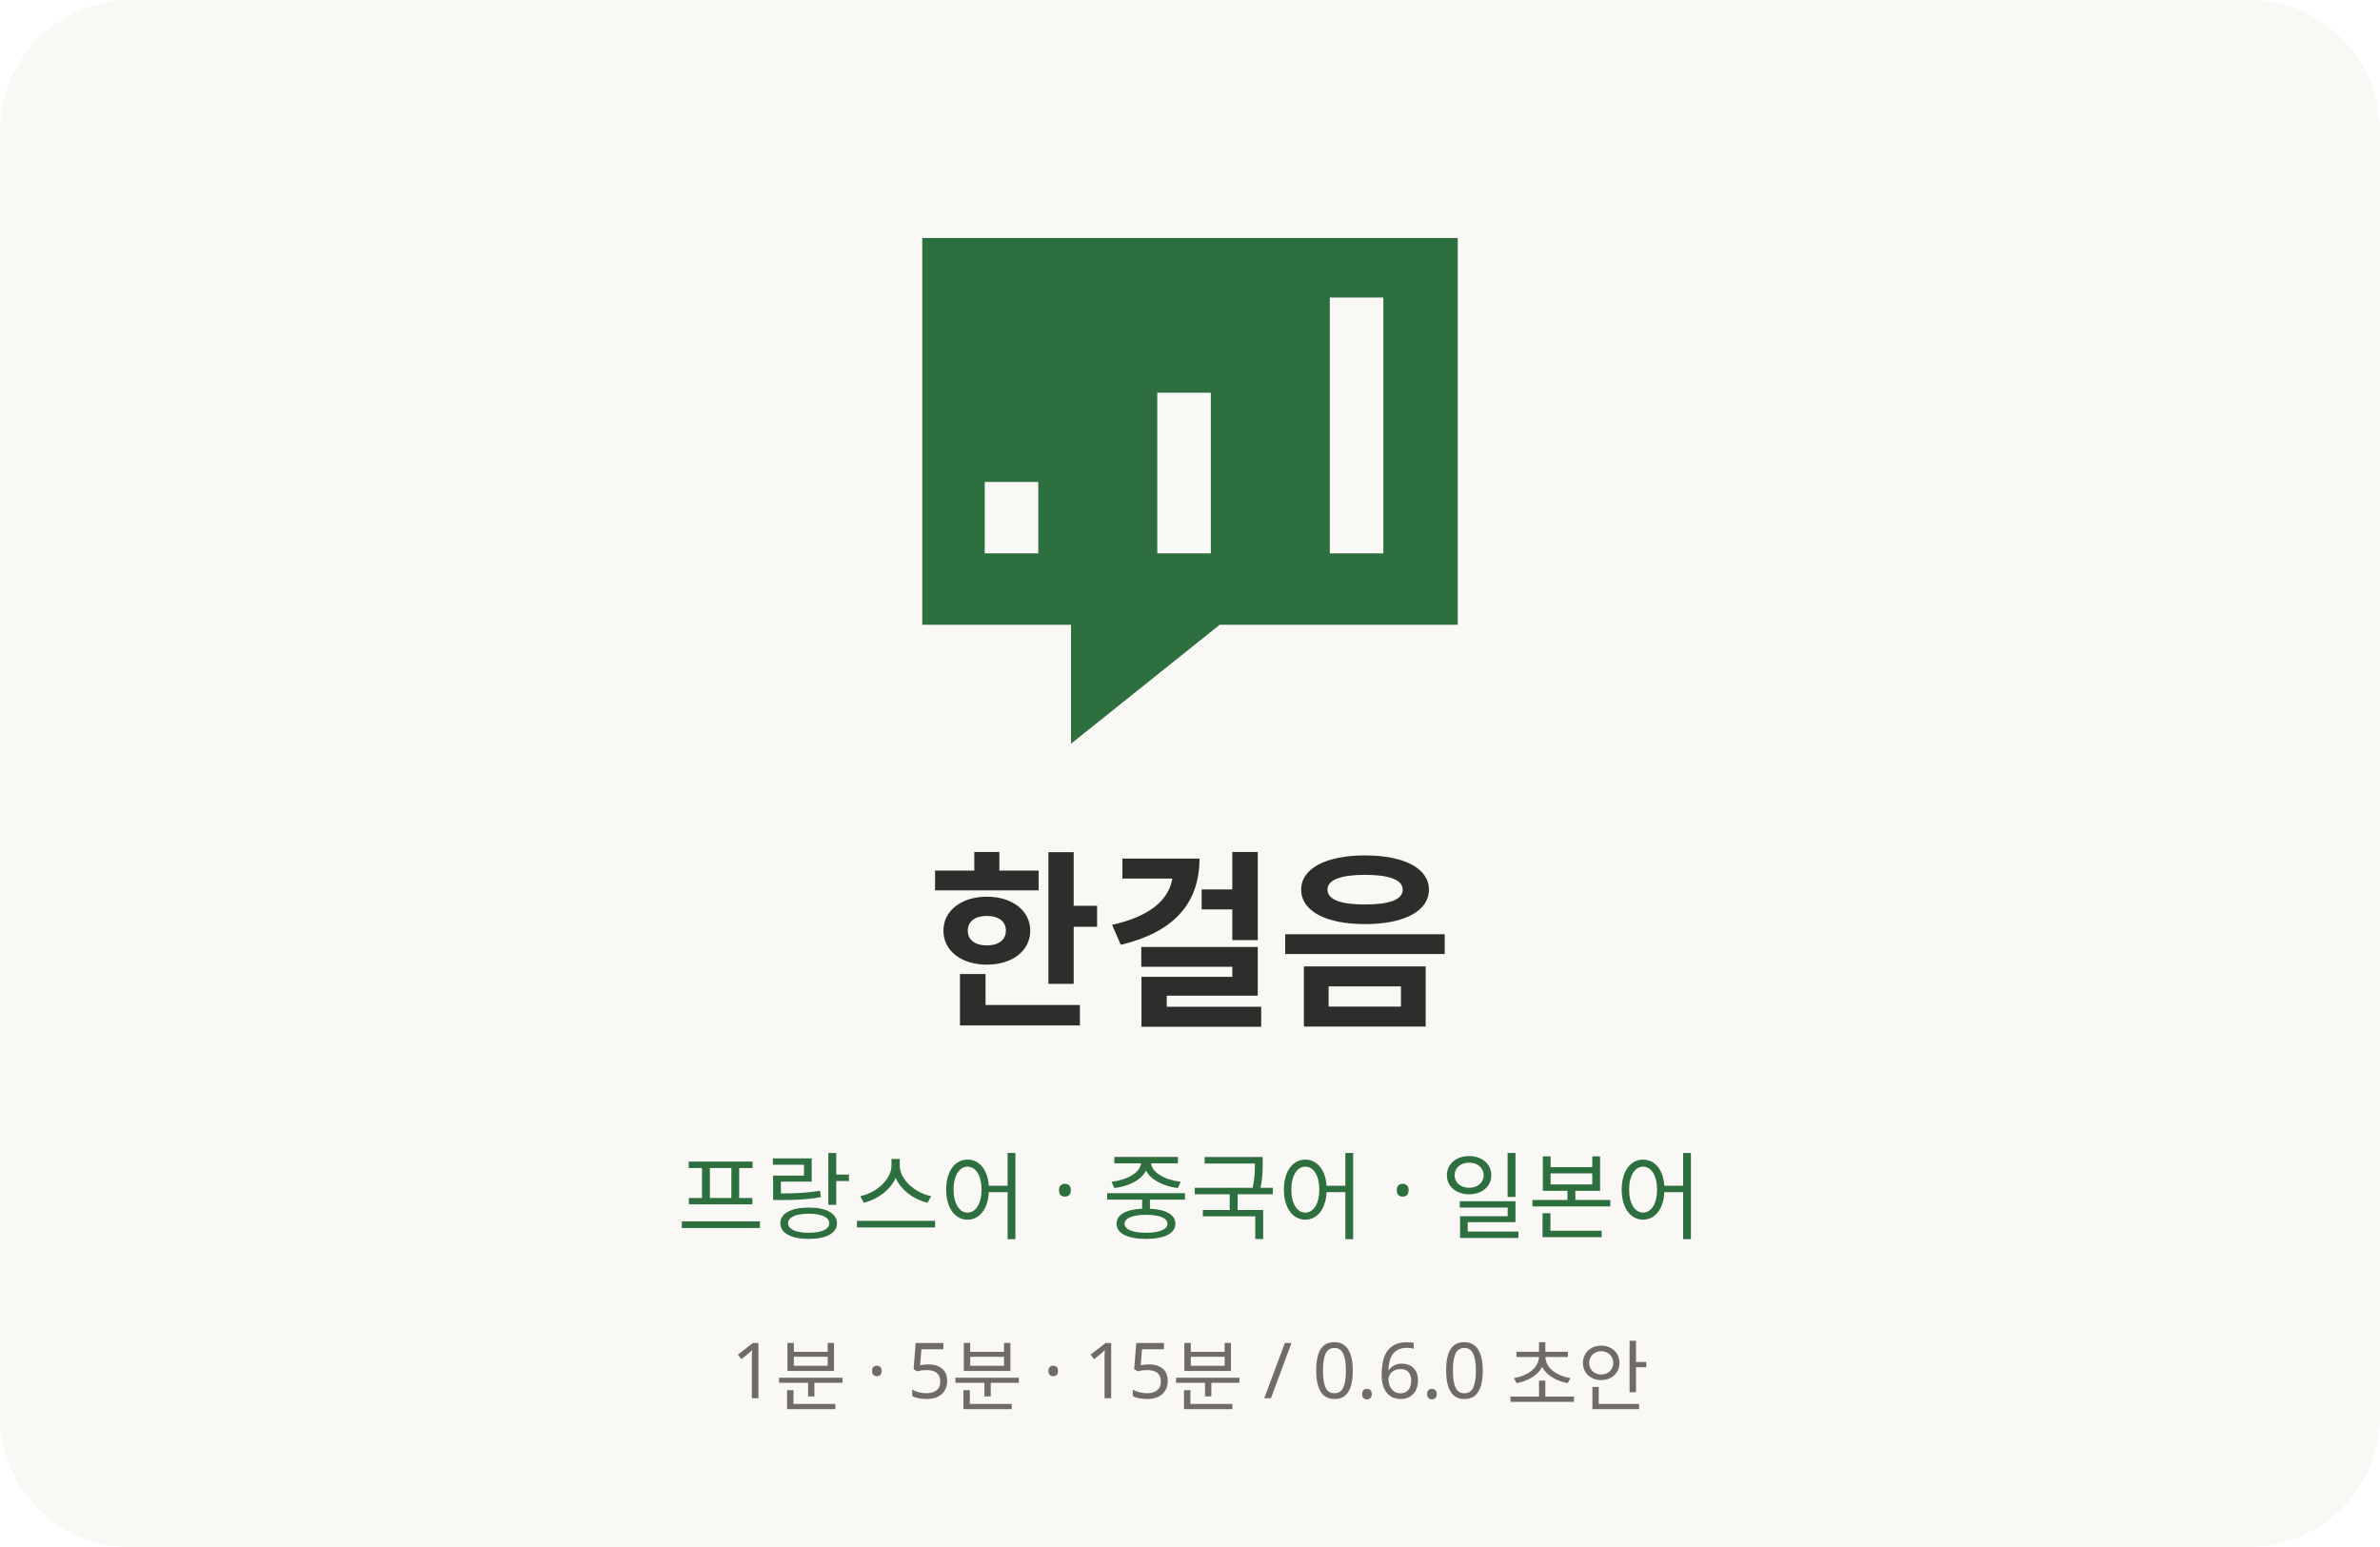
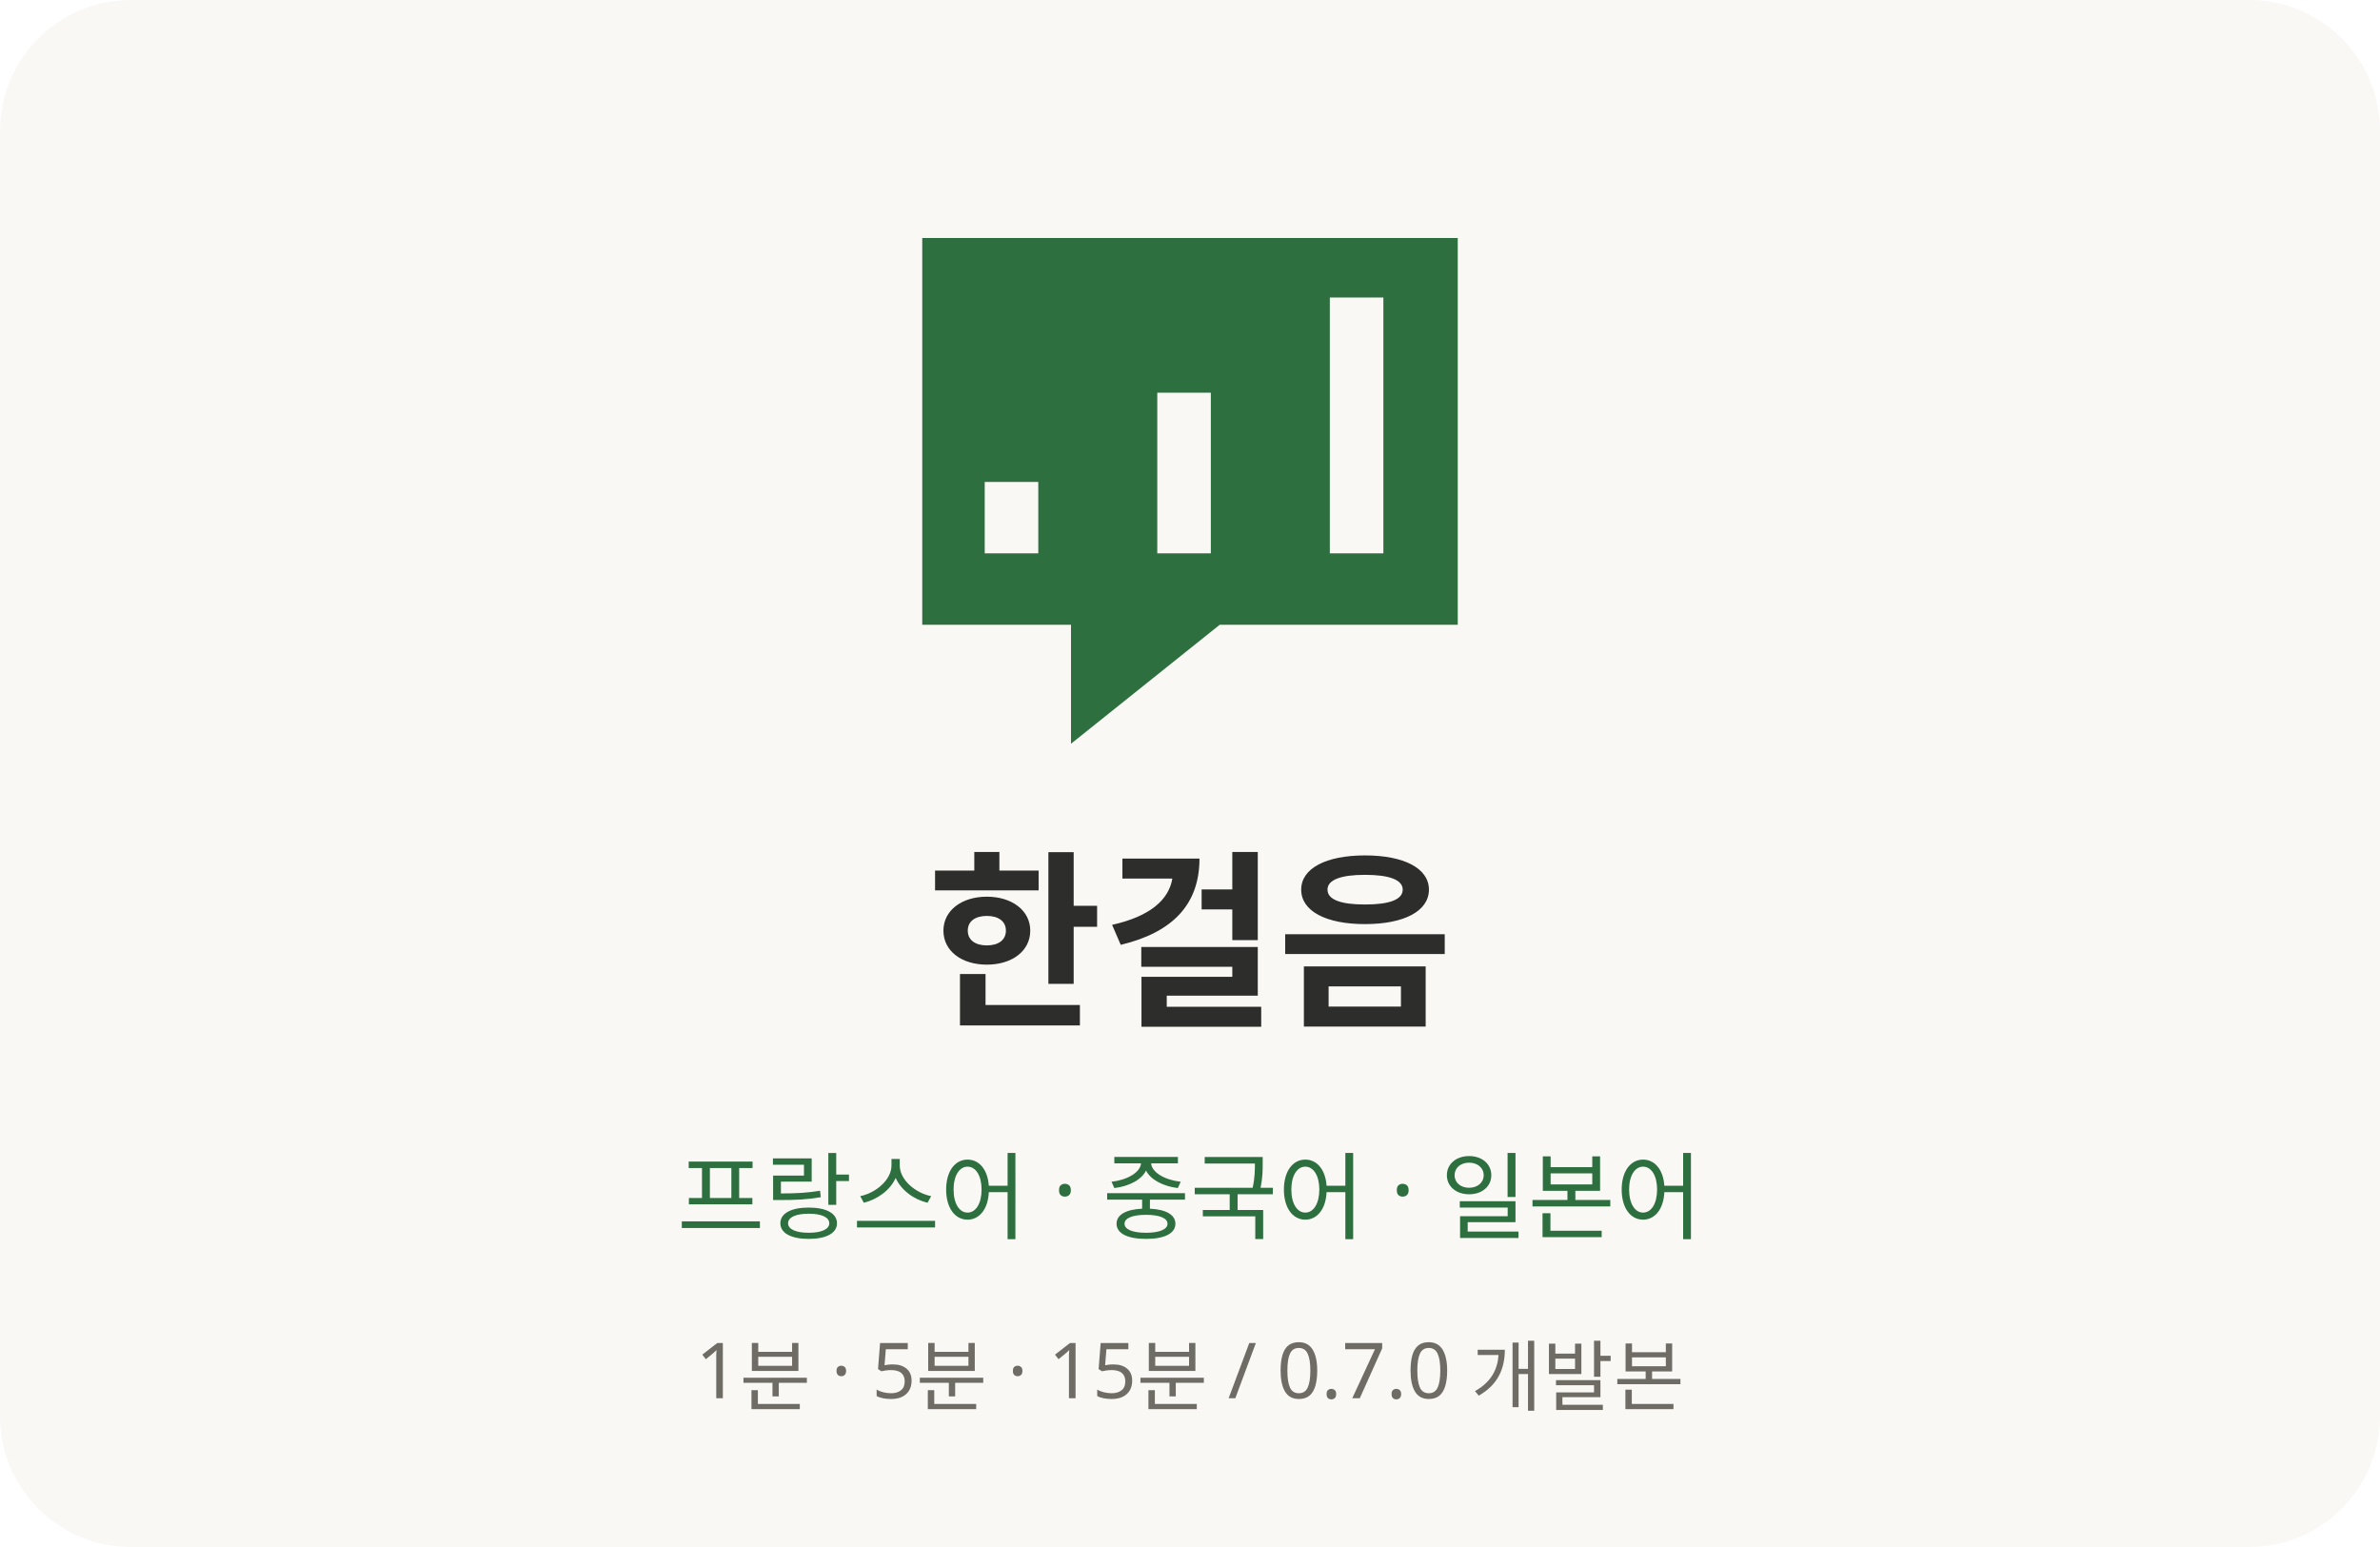
<svg xmlns="http://www.w3.org/2000/svg" width="400" height="260" viewBox="0 0 400 260">
  <rect width="400" height="260" rx="22" fill="#FAF8F5" />
  <path d="M155 40h90v65h-40l-25 20v-20h-25z" fill="#2E6F40" />
  <path d="M170 81v12m29-27v27m29-43v43" stroke="#FAF8F5" stroke-width="9" />
  <text x="200" y="170" text-anchor="middle" fill="#2D2E2B" font-family="sans-serif" font-size="32" font-weight="700">한걸음</text>
  <text x="200" y="207" text-anchor="middle" fill="#2E6F40" font-family="sans-serif" font-size="16">프랑스어 · 중국어 · 일본어</text>
-   <text x="200" y="235" text-anchor="middle" fill="#6E6C65" font-family="sans-serif" font-size="13">1분 · 5분 · 15분 / 0.6.0 초안</text>
+   <text x="200" y="235" text-anchor="middle" fill="#6E6C65" font-family="sans-serif" font-size="13">1분 · 5분 · 15분 / 0.7.0 개발본</text>
</svg>
